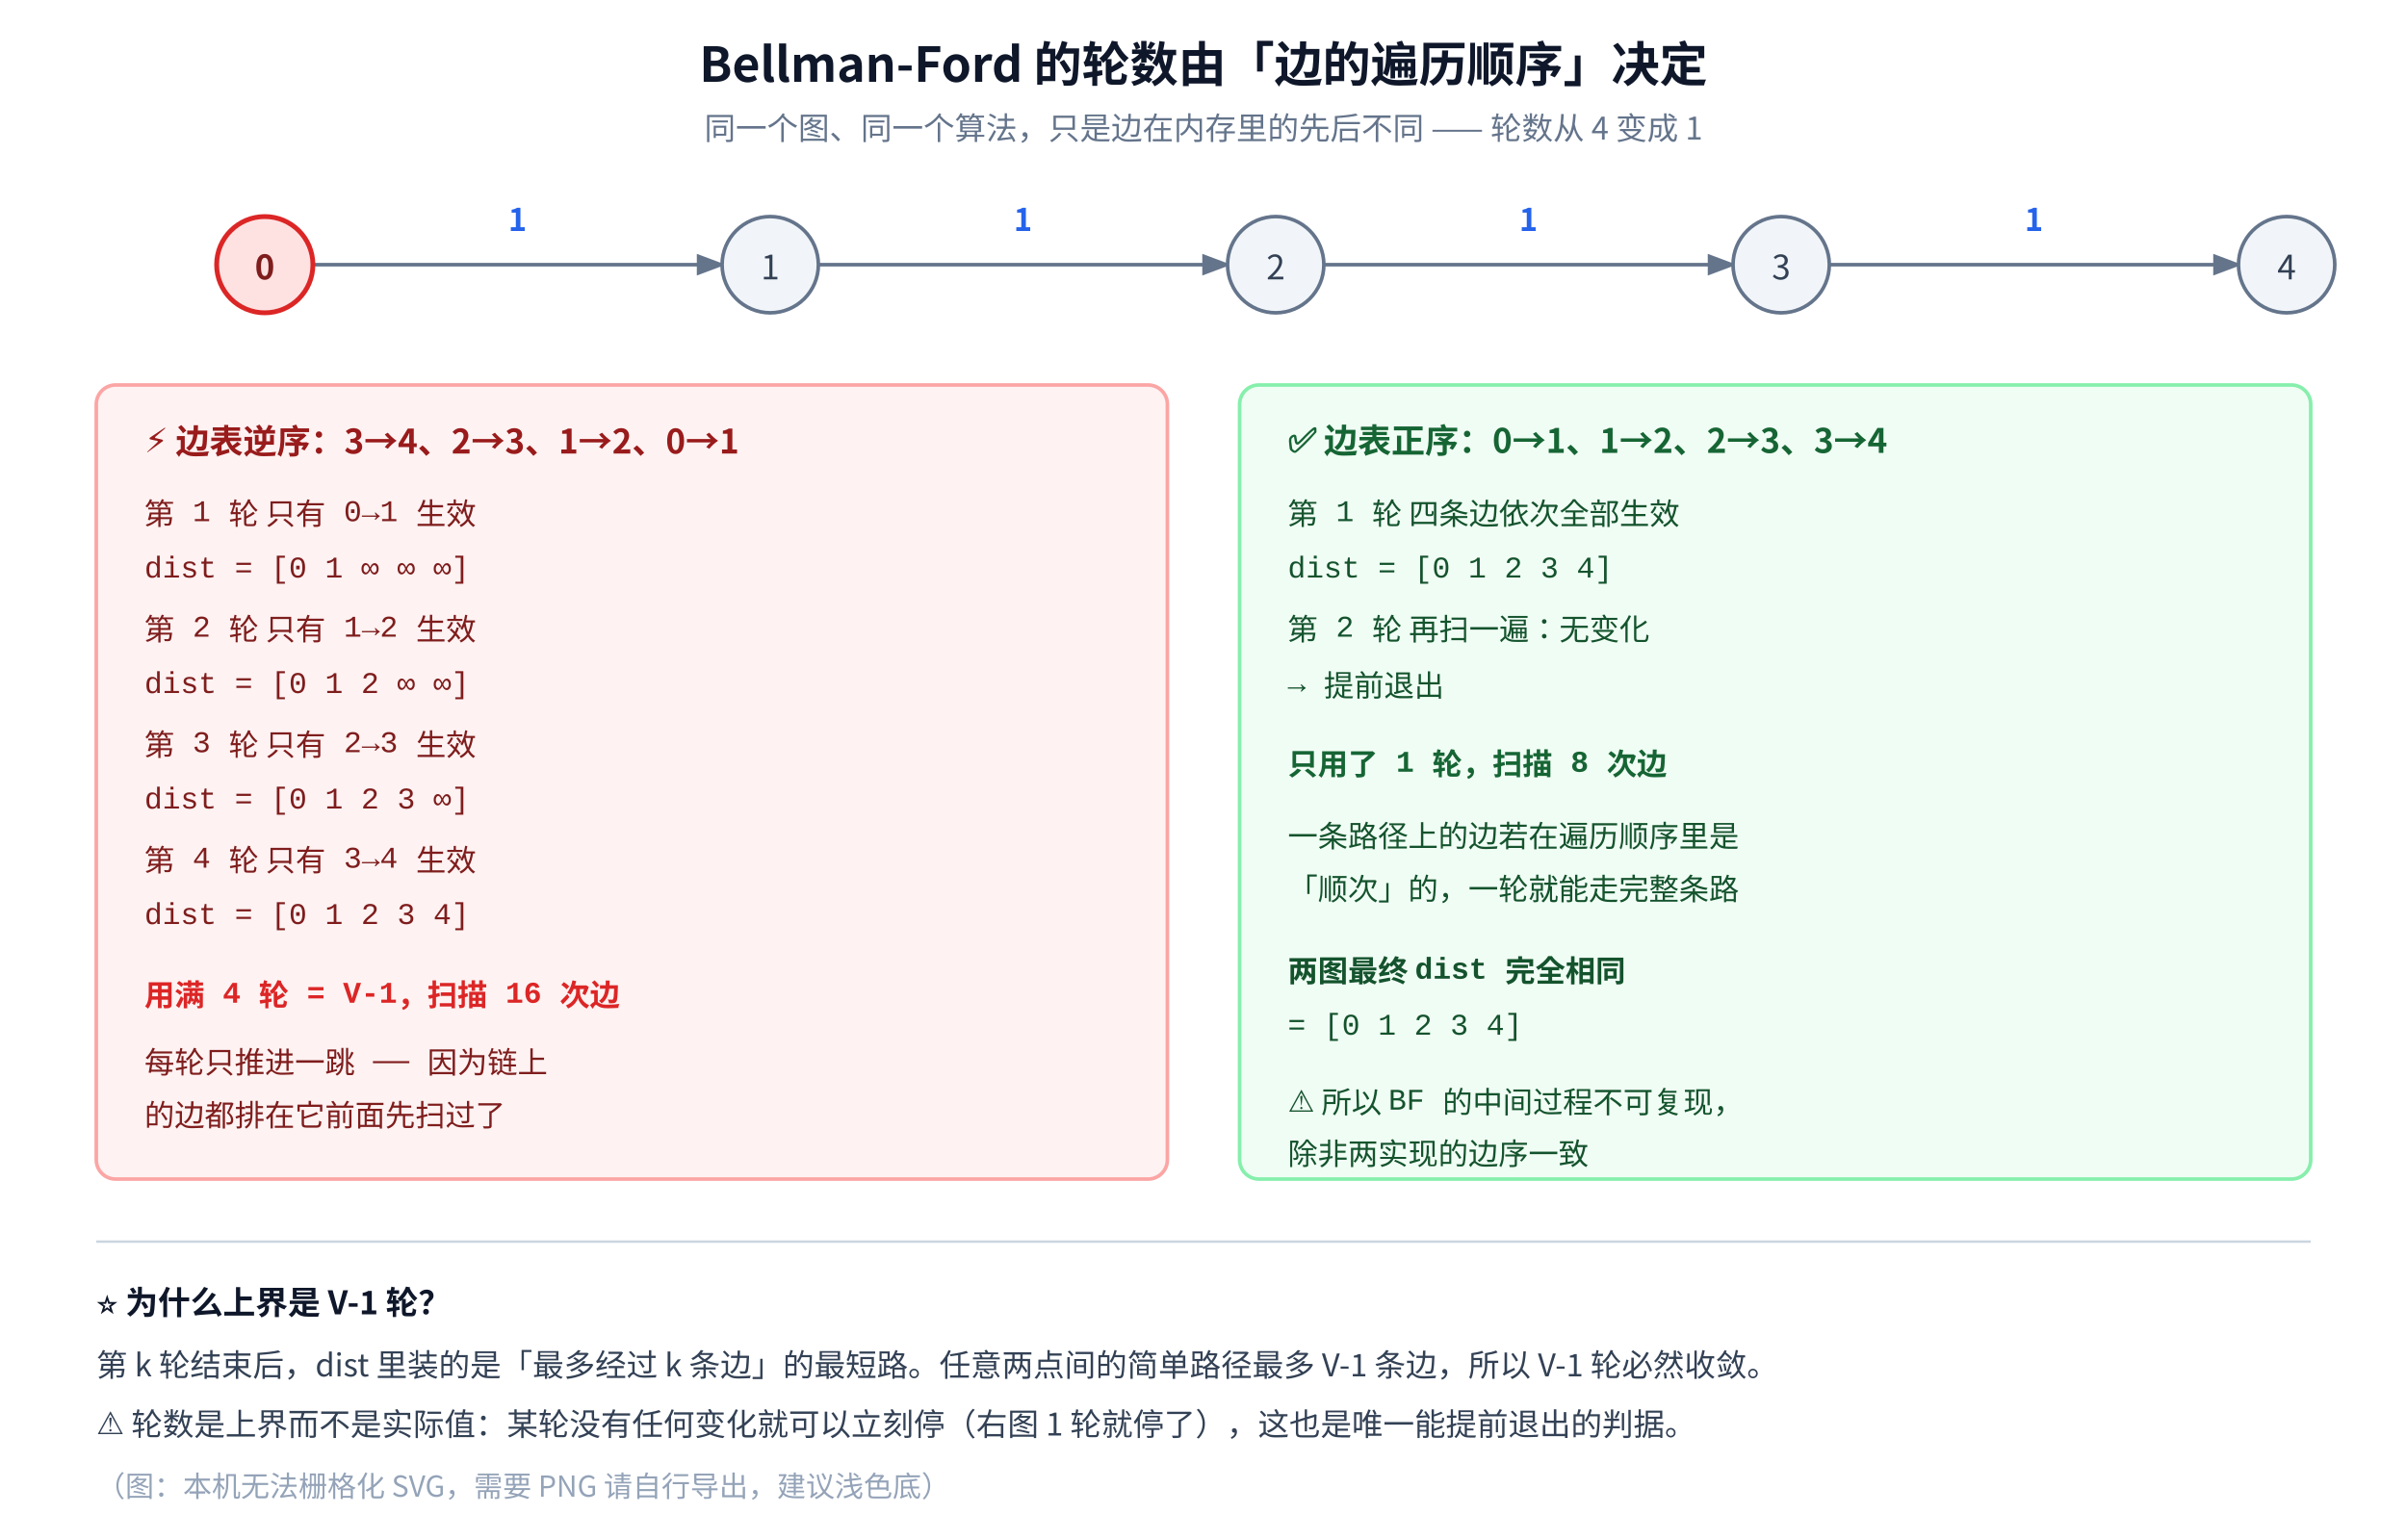
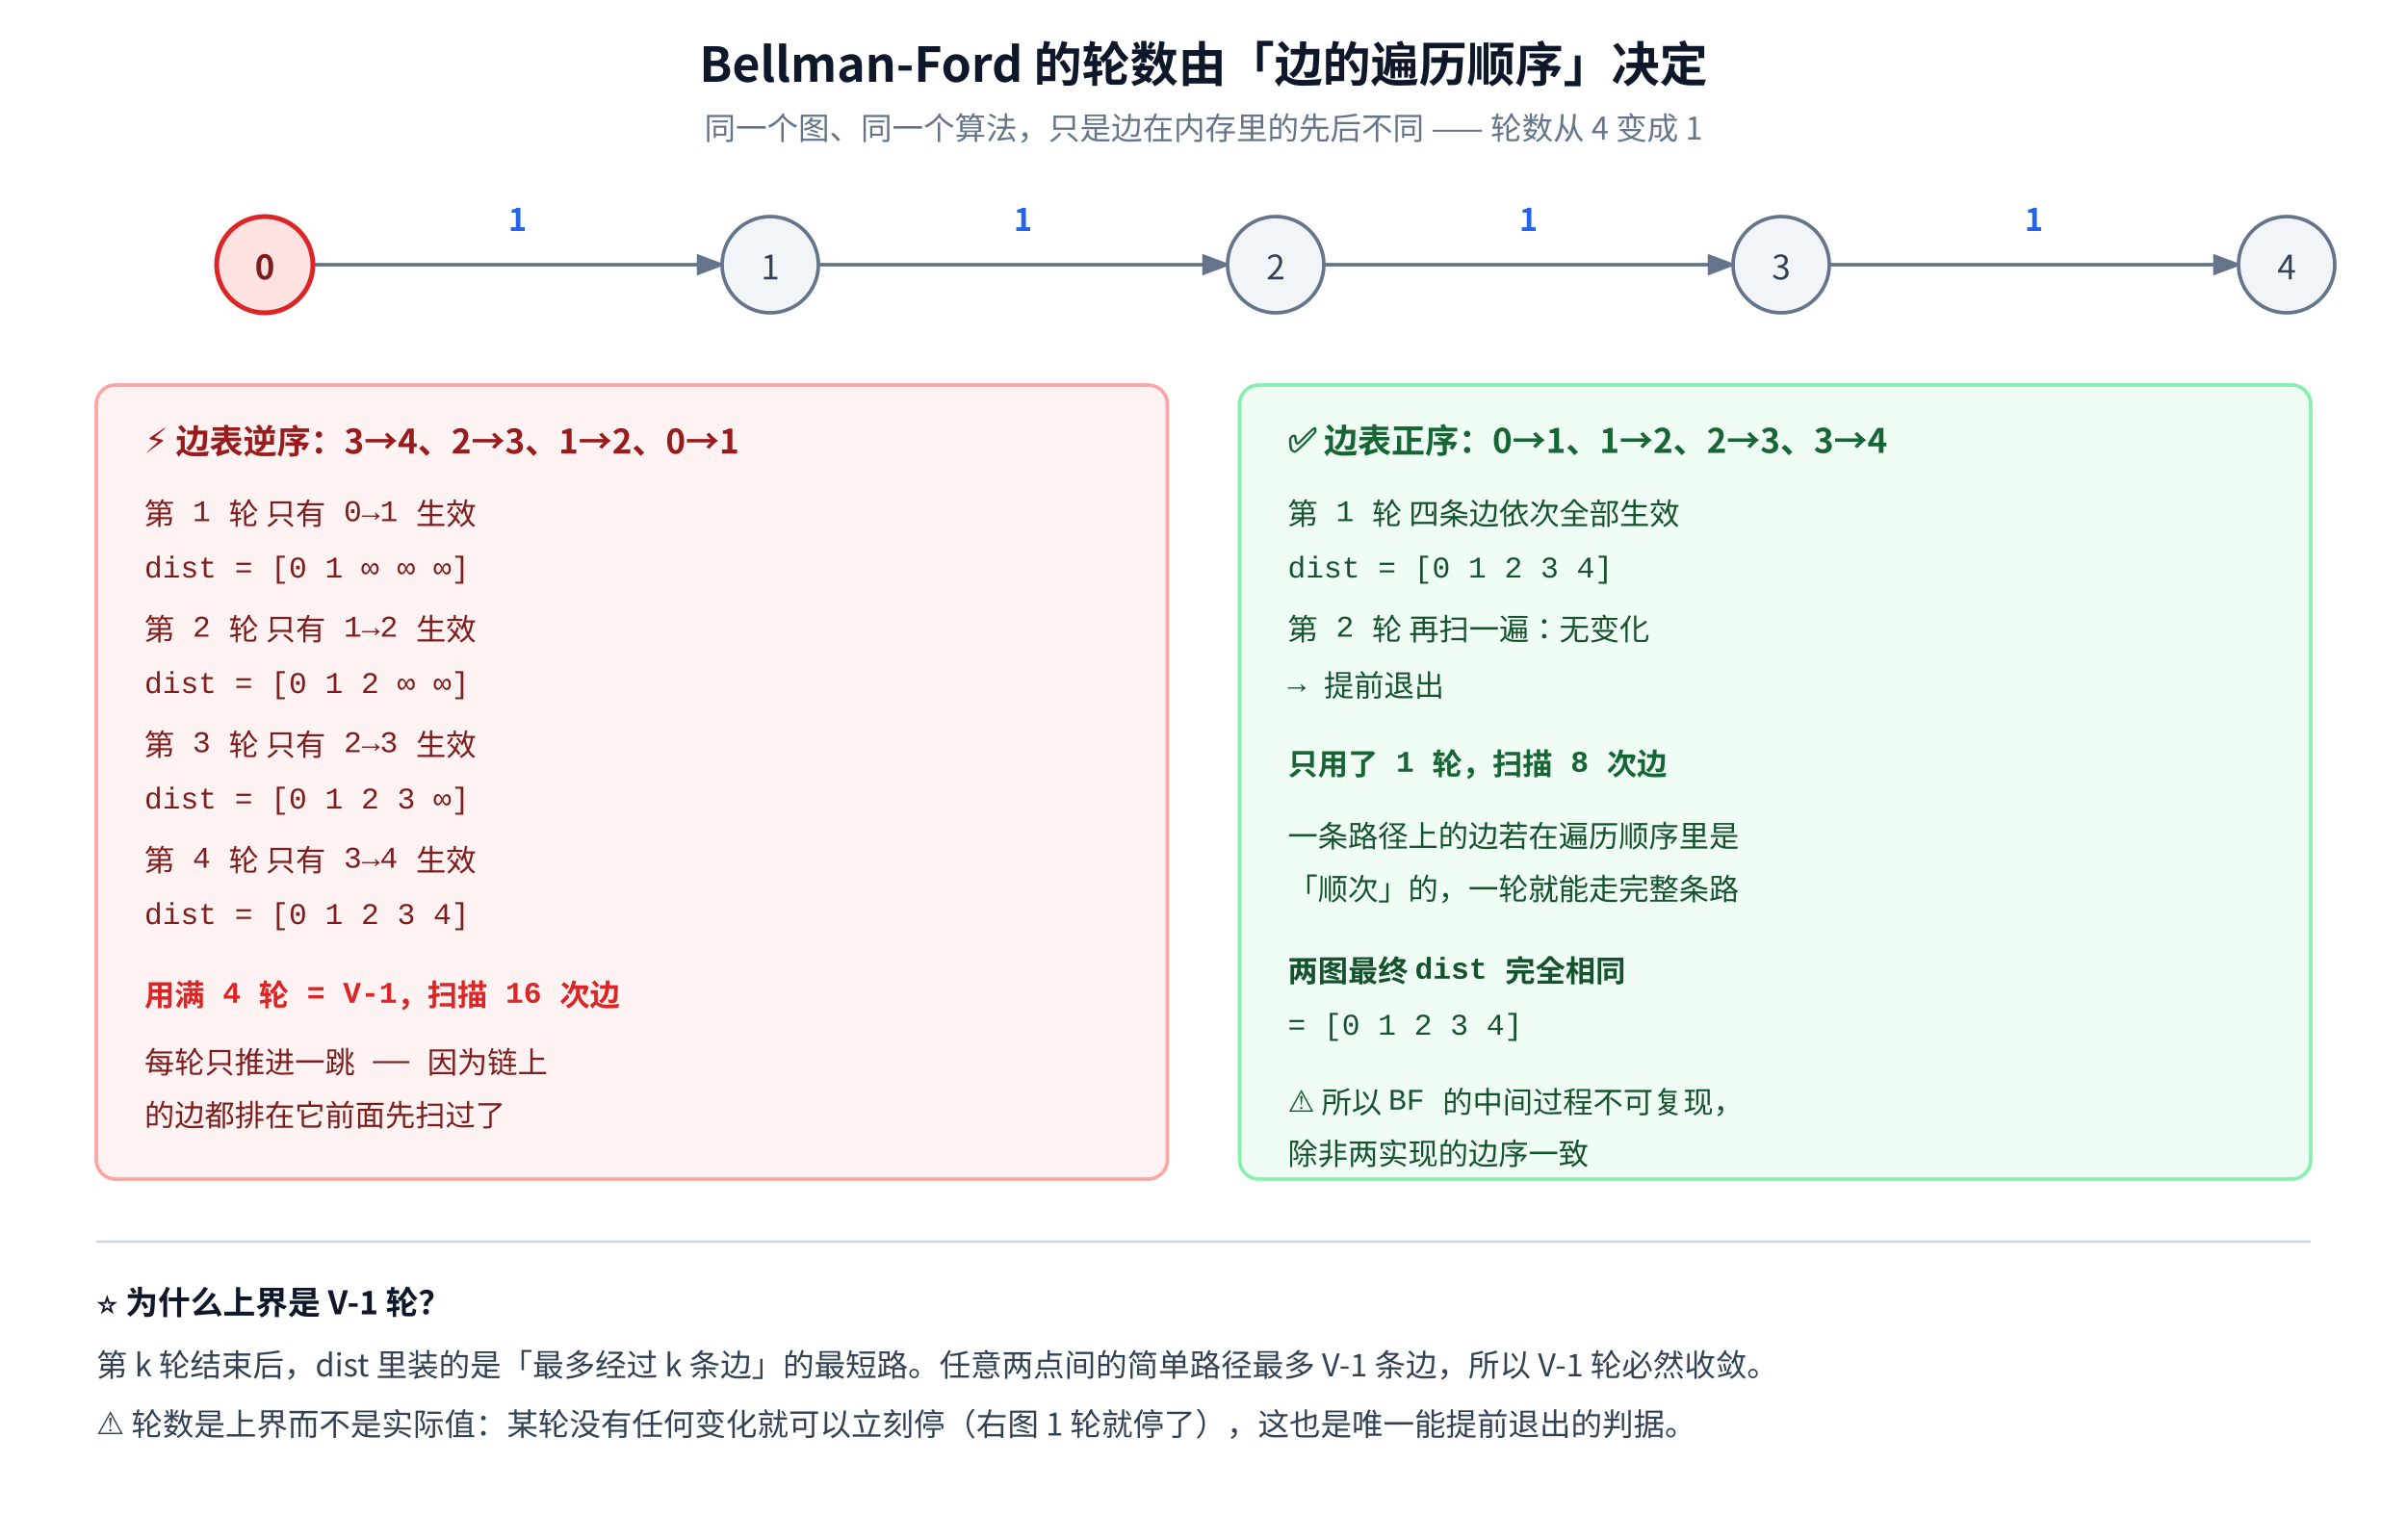
<svg xmlns="http://www.w3.org/2000/svg" viewBox="0 0 1000 640" width="1000" height="640" font-family="Microsoft YaHei, PingFang SC, Noto Sans CJK SC, sans-serif">
  <rect x="0" y="0" width="1000" height="640" fill="#ffffff" />
  <defs>
    <marker id="a1" markerWidth="9" markerHeight="9" refX="7" refY="3" orient="auto">
      <path d="M0,0 L0,6 L8,3 z" fill="#64748b" />
    </marker>
  </defs>
  <text x="500" y="34" text-anchor="middle" font-size="20" font-weight="bold" fill="#0f172a">Bellman-Ford 的轮数由「边的遍历顺序」决定</text>
  <text x="500" y="58" text-anchor="middle" font-size="13" fill="#64748b">同一个图、同一个算法，只是边在内存里的先后不同 —— 轮数从 4 变成 1</text>
  <line x1="130" y1="110" x2="300" y2="110" stroke="#64748b" stroke-width="1.5" marker-end="url(#a1)" />
  <line x1="340" y1="110" x2="510" y2="110" stroke="#64748b" stroke-width="1.5" marker-end="url(#a1)" />
  <line x1="550" y1="110" x2="720" y2="110" stroke="#64748b" stroke-width="1.5" marker-end="url(#a1)" />
  <line x1="760" y1="110" x2="930" y2="110" stroke="#64748b" stroke-width="1.5" marker-end="url(#a1)" />
  <circle cx="110" cy="110" r="20" fill="#fee2e2" stroke="#dc2626" stroke-width="2" />
  <text x="110" y="110" text-anchor="middle" dominant-baseline="central" font-size="14" font-weight="bold" fill="#7f1d1d">0</text>
  <circle cx="320" cy="110" r="20" fill="#f1f5f9" stroke="#64748b" stroke-width="1.5" />
  <text x="320" y="110" text-anchor="middle" dominant-baseline="central" font-size="14" fill="#334155">1</text>
  <circle cx="530" cy="110" r="20" fill="#f1f5f9" stroke="#64748b" stroke-width="1.5" />
  <text x="530" y="110" text-anchor="middle" dominant-baseline="central" font-size="14" fill="#334155">2</text>
  <circle cx="740" cy="110" r="20" fill="#f1f5f9" stroke="#64748b" stroke-width="1.5" />
  <text x="740" y="110" text-anchor="middle" dominant-baseline="central" font-size="14" fill="#334155">3</text>
  <circle cx="950" cy="110" r="20" fill="#f1f5f9" stroke="#64748b" stroke-width="1.5" />
  <text x="950" y="110" text-anchor="middle" dominant-baseline="central" font-size="14" fill="#334155">4</text>
  <text x="215" y="96" text-anchor="middle" font-size="13" font-weight="bold" fill="#2563eb">1</text>
  <text x="425" y="96" text-anchor="middle" font-size="13" font-weight="bold" fill="#2563eb">1</text>
  <text x="635" y="96" text-anchor="middle" font-size="13" font-weight="bold" fill="#2563eb">1</text>
  <text x="845" y="96" text-anchor="middle" font-size="13" font-weight="bold" fill="#2563eb">1</text>
  <rect x="40" y="160" width="445" height="330" rx="8" fill="#fef2f2" stroke="#fca5a5" stroke-width="1.5" />
  <text x="60" y="188" font-size="14" font-weight="bold" fill="#991b1b">⚡ 边表逆序：3→4、2→3、1→2、0→1</text>
  <g font-family="Consolas, Courier New, monospace" font-size="12.5" fill="#7f1d1d">
    <text x="60" y="218">第 1 轮  只有 0→1 生效</text>
    <text x="60" y="240">        dist = [0 1 ∞ ∞ ∞]</text>
    <text x="60" y="266">第 2 轮  只有 1→2 生效</text>
    <text x="60" y="288">        dist = [0 1 2 ∞ ∞]</text>
    <text x="60" y="314">第 3 轮  只有 2→3 生效</text>
    <text x="60" y="336">        dist = [0 1 2 3 ∞]</text>
    <text x="60" y="362">第 4 轮  只有 3→4 生效</text>
    <text x="60" y="384">        dist = [0 1 2 3 4]</text>
    <text x="60" y="418" font-weight="bold" fill="#dc2626">用满 4 轮 = V-1，扫描 16 次边</text>
    <text x="60" y="446">每轮只推进一跳 —— 因为链上</text>
    <text x="60" y="468">的边都排在它前面先扫过了</text>
  </g>
  <rect x="515" y="160" width="445" height="330" rx="8" fill="#f0fdf4" stroke="#86efac" stroke-width="1.5" />
  <text x="535" y="188" font-size="14" font-weight="bold" fill="#166534">✅ 边表正序：0→1、1→2、2→3、3→4</text>
  <g font-family="Consolas, Courier New, monospace" font-size="12.5" fill="#14532d">
    <text x="535" y="218">第 1 轮  四条边依次全部生效</text>
    <text x="535" y="240">        dist = [0 1 2 3 4]</text>
    <text x="535" y="266">第 2 轮  再扫一遍：无变化</text>
    <text x="535" y="288">        → 提前退出</text>
    <text x="535" y="322" font-weight="bold" fill="#166534">只用了 1 轮，扫描 8 次边</text>
    <text x="535" y="352">一条路径上的边若在遍历顺序里是</text>
    <text x="535" y="374">「顺次」的，一轮就能走完整条路</text>
    <text x="535" y="408" font-weight="bold">两图最终 dist 完全相同</text>
    <text x="535" y="430">= [0 1 2 3 4]</text>
    <text x="535" y="462">⚠️ 所以 BF 的中间过程不可复现，</text>
    <text x="535" y="484">除非两实现的边序一致</text>
  </g>
  <line x1="40" y1="516" x2="960" y2="516" stroke="#cbd5e1" stroke-width="1" />
  <text x="40" y="546" font-size="13.5" font-weight="bold" fill="#0f172a">⭐ 为什么上界是 V-1 轮？</text>
  <text x="40" y="572" font-size="13" fill="#334155">第 k 轮结束后，dist 里装的是「最多经过 k 条边」的最短路。任意两点间的简单路径最多 V-1 条边，所以 V-1 轮必然收敛。</text>
  <text x="40" y="596" font-size="13" fill="#334155">⚠️ 轮数是上界而不是实际值：某轮没有任何变化就可以立刻停（右图 1 轮就停了），这也是唯一能提前退出的判据。</text>
-   <text x="40" y="622" font-size="12" fill="#94a3b8">（图：本机无法栅格化 SVG，需要 PNG 请自行导出，建议浅色底）</text>
</svg>
